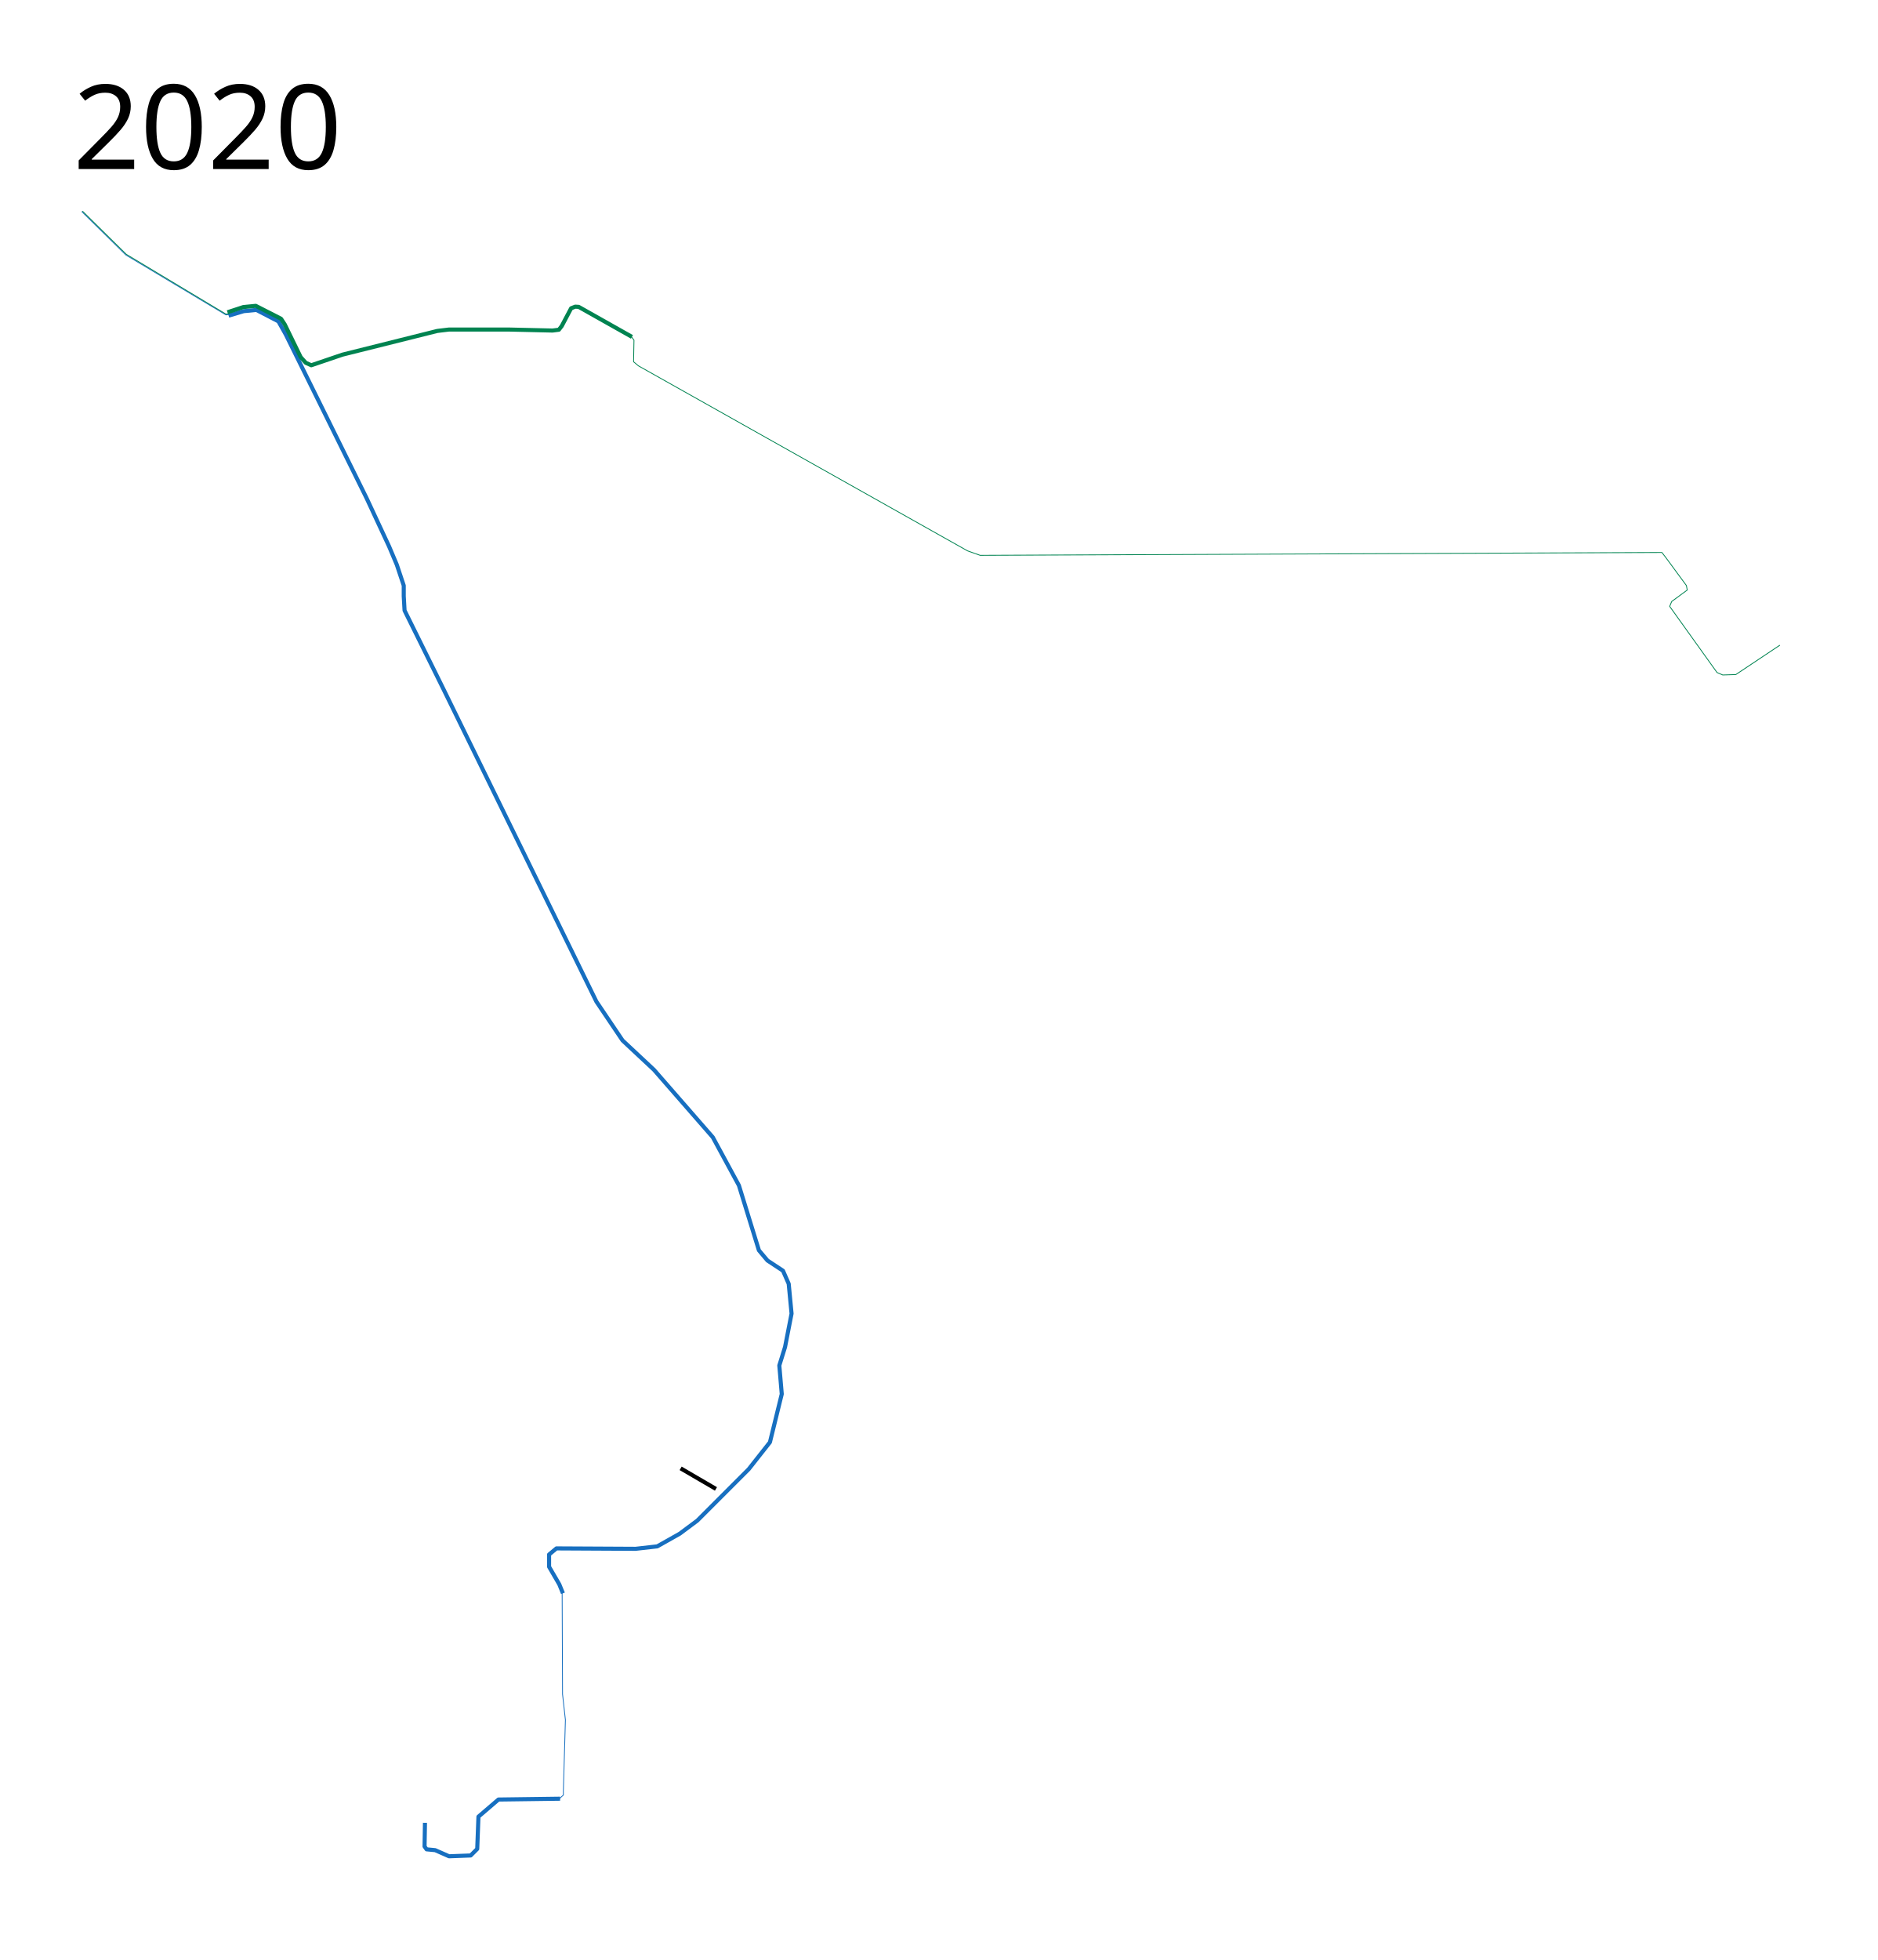
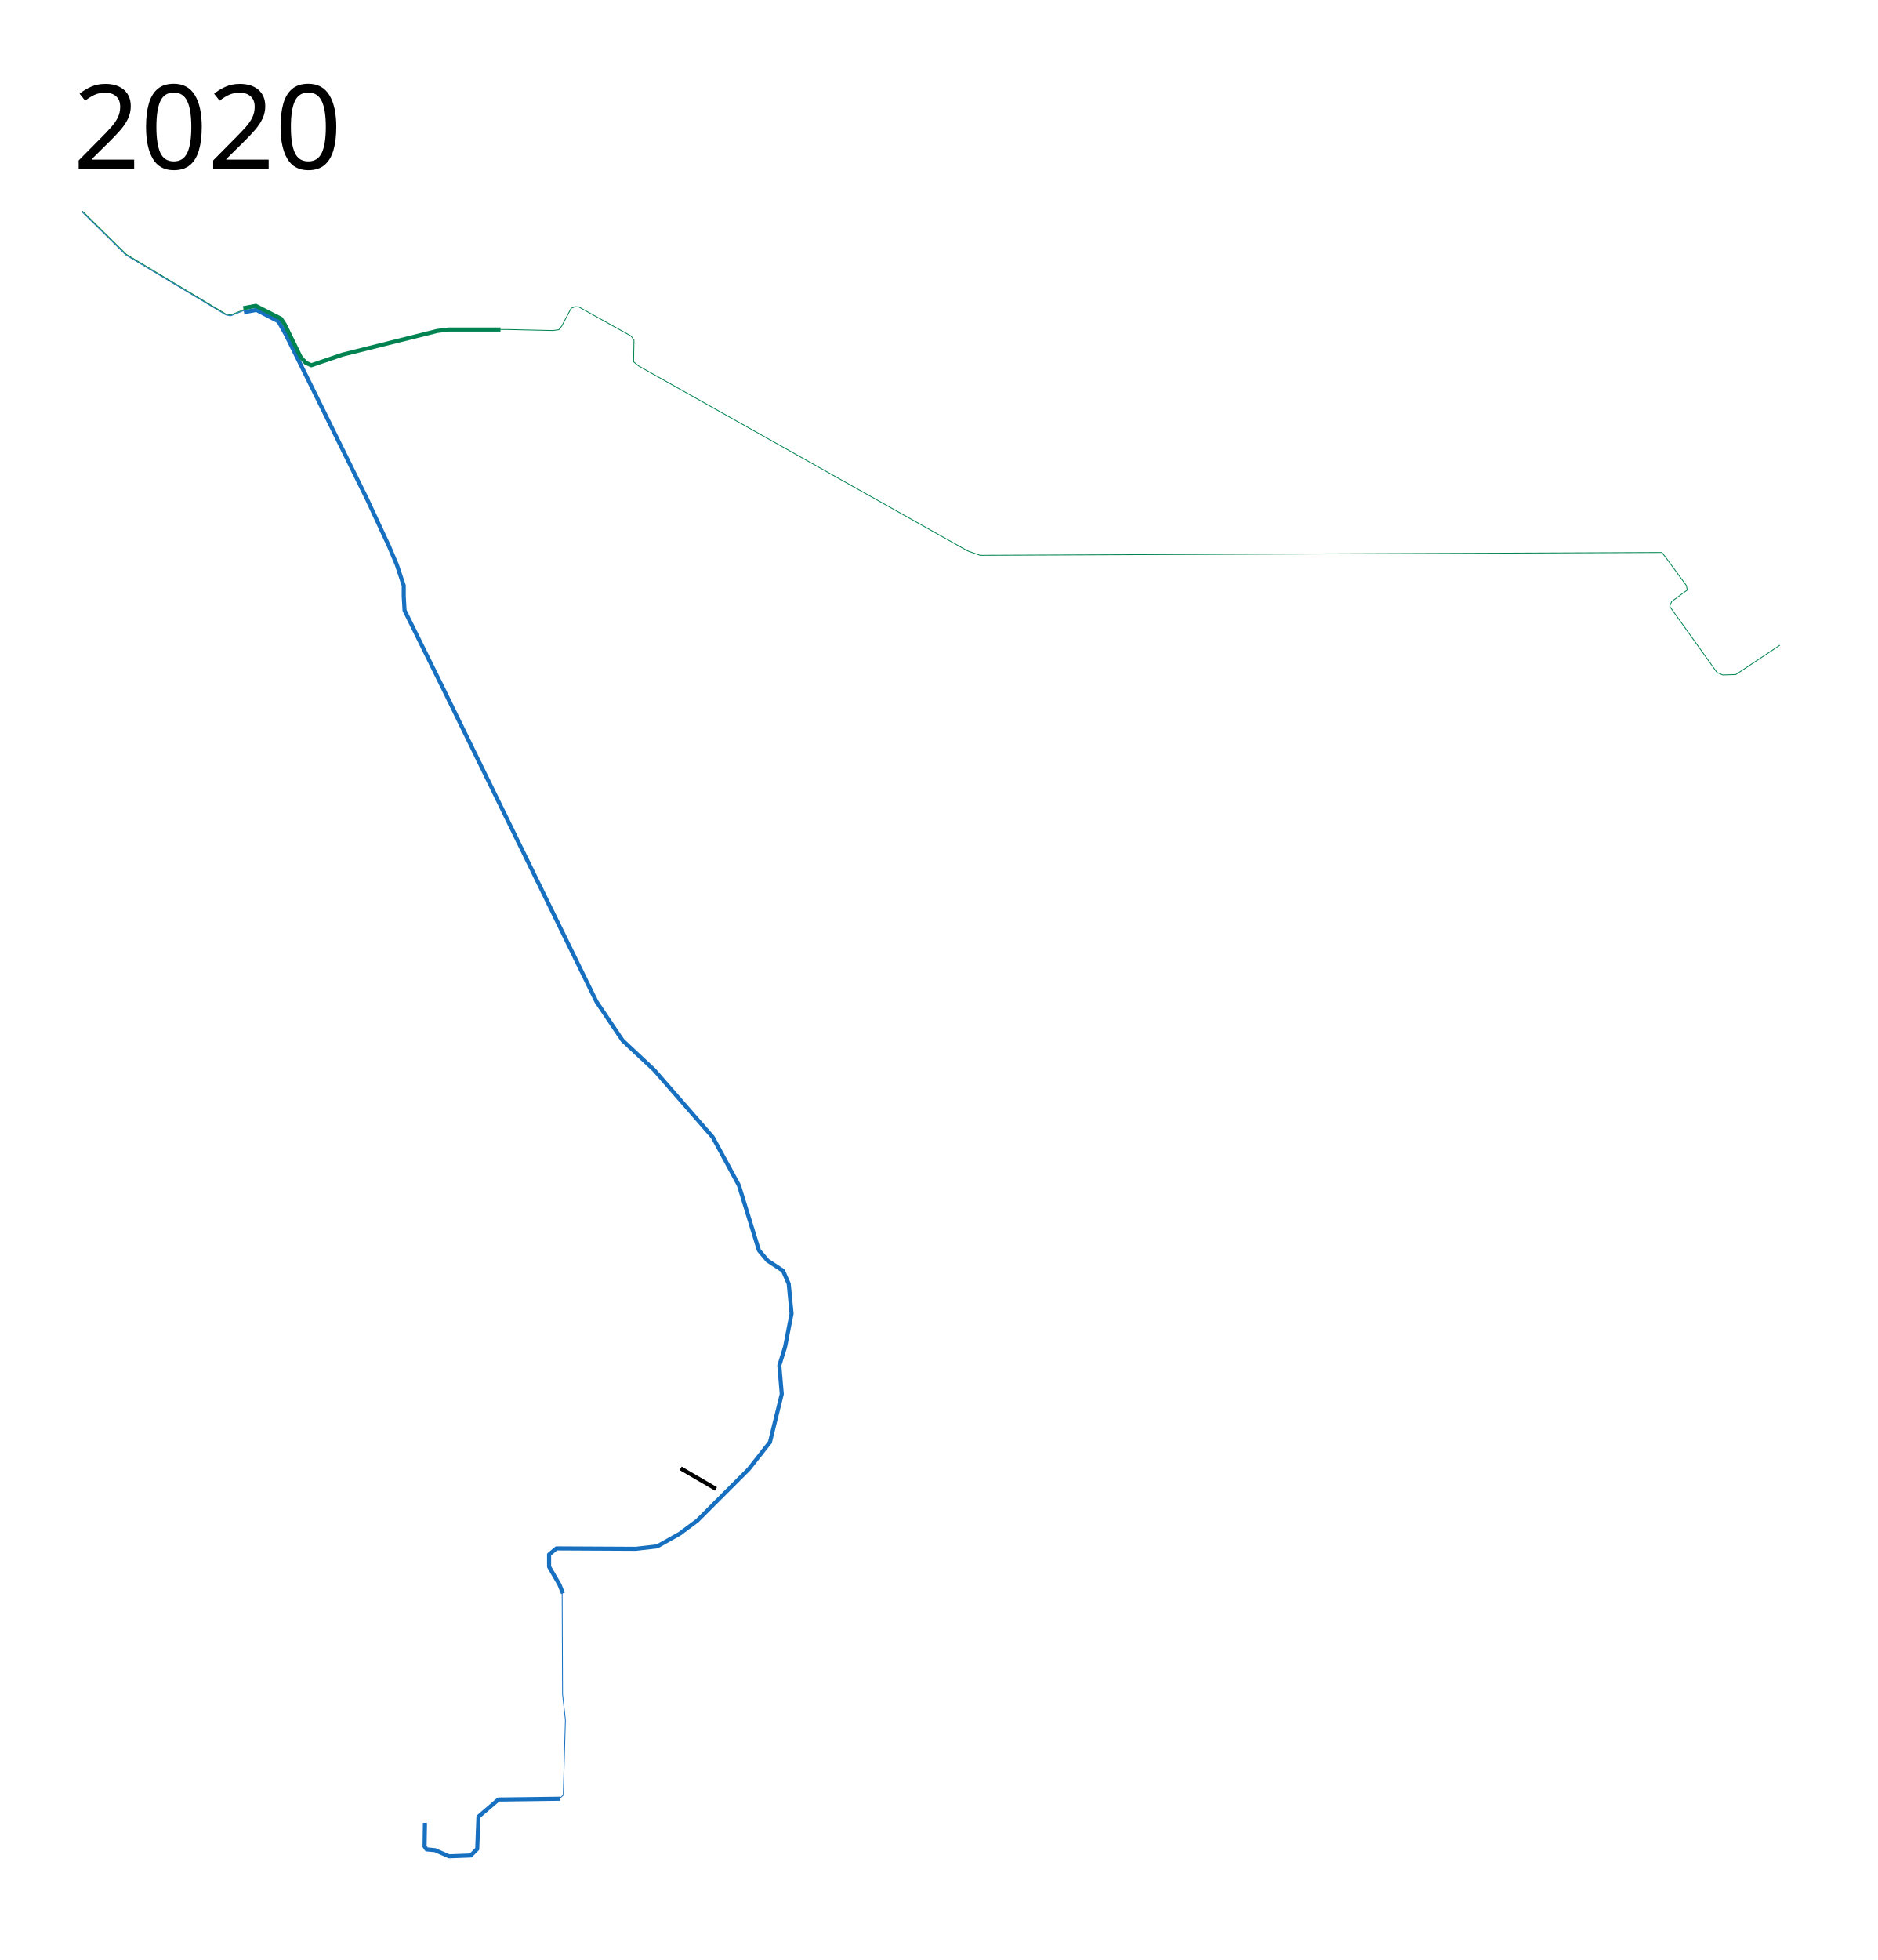
- <svg xmlns="http://www.w3.org/2000/svg" height="2400" width="2300">
-   <path d="M100.1 259.024l54.036 53.192 122.584 73.372 4.9-.652" fill="none" stroke="#176fc0" stroke-width="1px" stroke-linejoin="round" />
-   <path d="M280 386.5l18.5-5.5 15.5-1.5 27 14 9 16L449 610l27.5 59 9.5 22.5 8.5 25.5v13l1 17.5 46.5 94 188.5 385 32 47.5 38.5 36 72 82.5 32 59 24.5 79.5 10.5 12.5 19 12.5 7 16 3.5 36.5-8 41-7 22.5 3 35-14.5 59-26 33-63 63-21.5 16-27.5 15.5-26.5 3-97-.5-9 7.5v15L685 1940l4.5 11" fill="none" stroke="#176fc0" stroke-width="5" stroke-linejoin="round" />
+ <svg xmlns="http://www.w3.org/2000/svg" width="2300" height="2400">
+   <path d="M100.1 259.024l54.036 53.192 122.584 73.372 5.8 1.146 16.521-6.707" fill="none" stroke="#176fc0" stroke-width="1px" stroke-linejoin="round" />
+   <path d="M298.837 382.236L314 379.5l27 14 9 16L449 610l27.5 59 9.5 22.5 8.5 25.5v13l1 17.5 46.5 94 188.5 385 32 47.5 38.5 36 72 82.5 32 59 24.5 79.5 10.5 12.5 19 12.5 7 16 3.5 36.5-8 41-7 22.5 3 35-14.5 59-26 33-63 63-21.5 16-27.5 15.5-26.5 3-97-.5-9 7.5v15L685 1940l4.5 11" fill="none" stroke="#176fc0" stroke-width="5" stroke-linejoin="round" />
  <path d="M688.5 1949l.5 125.5 3.5 31.5-2.5 87v5l-5.5 5" fill="none" stroke="#176fc0" stroke-width="1px" stroke-linejoin="round" />
  <path d="M686 2202.5l-75.5 1-24.5 21-1.5 39.5-8 8-26.5 1-17-7.5-10.5-1-2.5-3.5.5-29" fill="none" stroke="#176fc0" stroke-width="5" stroke-linejoin="round" />
-   <text style="line-height:125%;-inkscape-font-specification:Sans" y="206.961" x="89.453" font-size="144px" font-weight="400" letter-spacing="0" word-spacing="0" font-family="Sans">
-     <tspan y="206.961" x="89.453">2020</tspan>
+   <text x="89.453" y="206.961" style="line-height:125%;-inkscape-font-specification:Sans" font-size="144px" font-weight="400" letter-spacing="0" word-spacing="0" font-family="Sans">
+     <tspan x="89.453" y="206.961">2020</tspan>
  </text>
  <path d="M876.894 1823.18l-43.254-25.206" fill="none" stroke="#000" stroke-width="5" stroke-linejoin="round" />
-   <path d="M100.972 258.513l53.725 52.88 122.033 73.219 3.724-.531" fill="none" stroke="#008350" stroke-width="1px" stroke-linejoin="round" />
-   <path d="M278.606 382.361L298 376l15.25-1.5 30.97 15.82 4.53 6.93 19.5 40 6.25 7 6.75 3 38.25-13 116-29 14.5-1.75h72.5l54.25 1.25 7.75-1 3.5-4.5 11.5-21.75 5-2 4.25.25L774 412.5" fill="none" stroke="#008350" stroke-width="5" stroke-linejoin="round" />
-   <path d="M772 410.5l4.5 6-.5 26.5 6 5 403 226.5 15.5 5.5 835-3.5 5 6.5 25 34 1 5.5-19 14-2.5 6 58 81 7 3 16-.5 54-36" fill="none" stroke="#008350" stroke-width="1px" stroke-linejoin="round" />
+   <path d="M100.972 258.513l53.725 52.88 122.033 73.219 5.63 1.071 16.464-6.546" fill="none" stroke="#008350" stroke-width="1px" stroke-linejoin="round" />
+   <path d="M298 377.348l15.25-2.848 30.97 15.82 4.53 6.93 19.5 40 6.25 7 6.75 3 38.25-13 116-29 14.5-1.75h63.03" fill="none" stroke="#008350" stroke-width="5" stroke-linejoin="round" />
+   <path d="M613.03 403.5h9.47l54.25 1.25 7.75-1 3.5-4.5 11.5-21.75 5-2 4.25.25L773 411.5l3.5 5-.5 26.5 6 5 403 226.5 15.5 5.5 835-3.5 5 6.5 25 34 1 5.5-19 14-2.5 6 58 81 7 3 16-.5 54-36" fill="none" stroke="#008350" stroke-linejoin="round" />
</svg>
